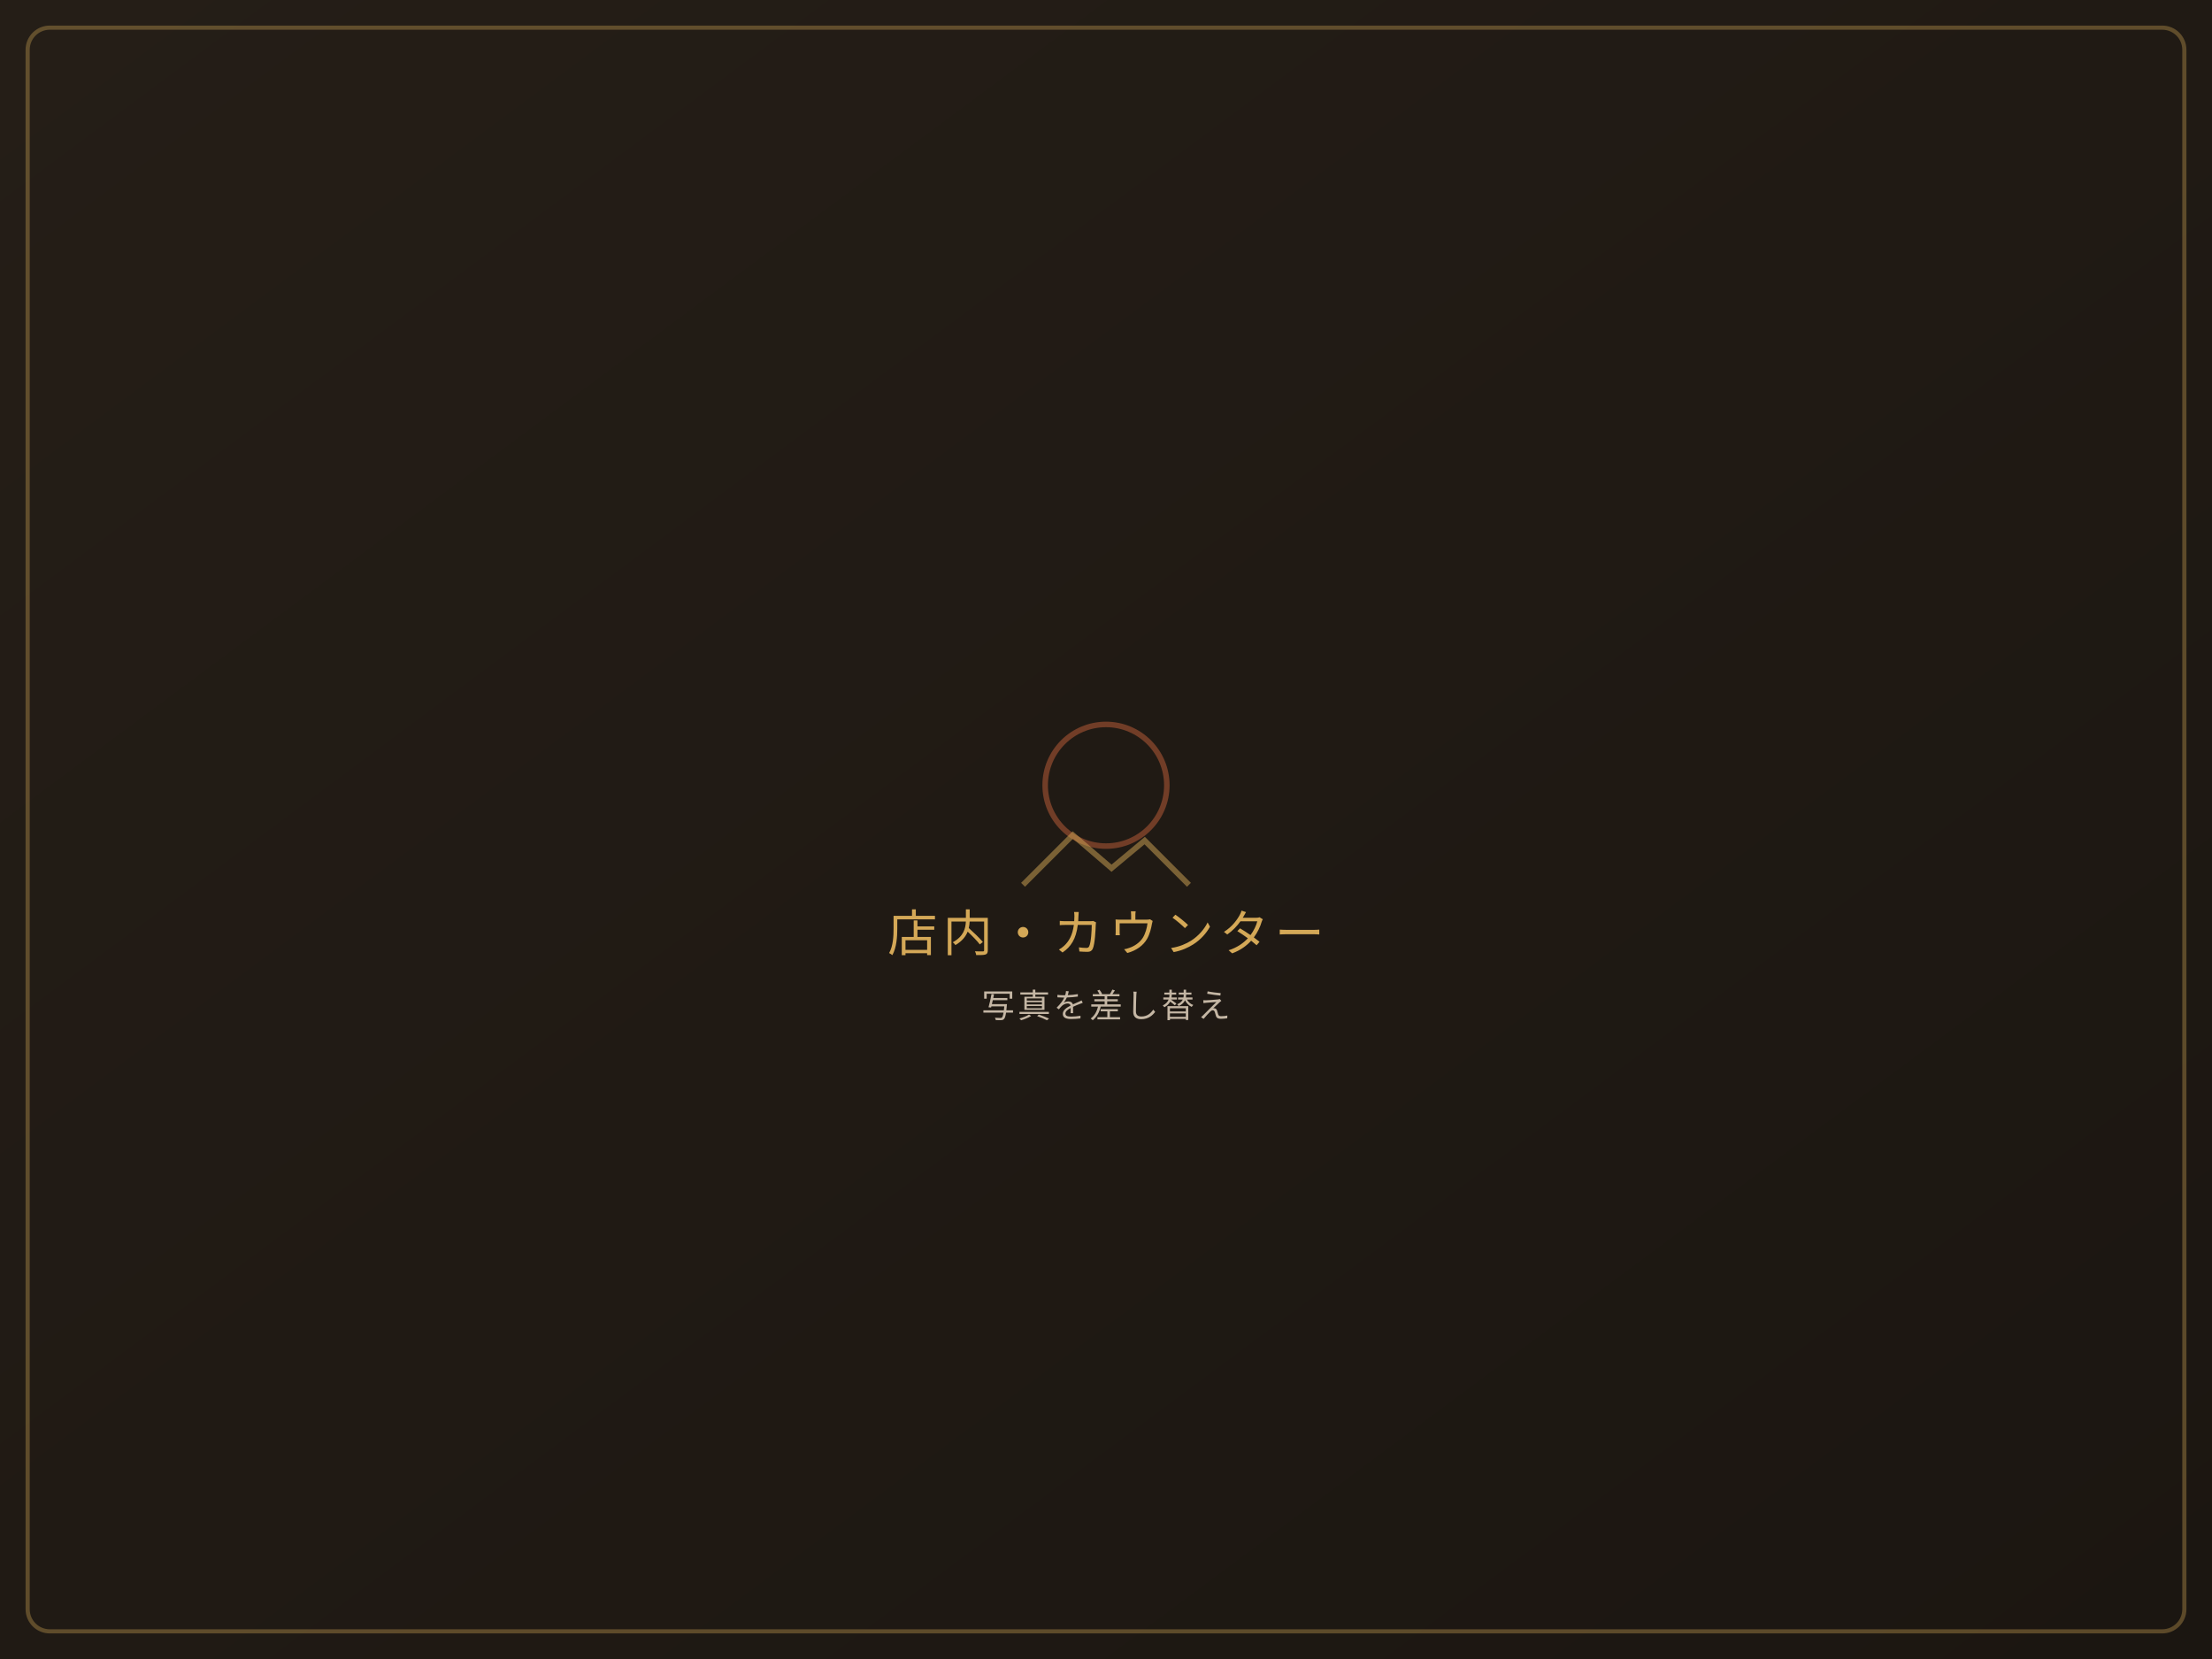
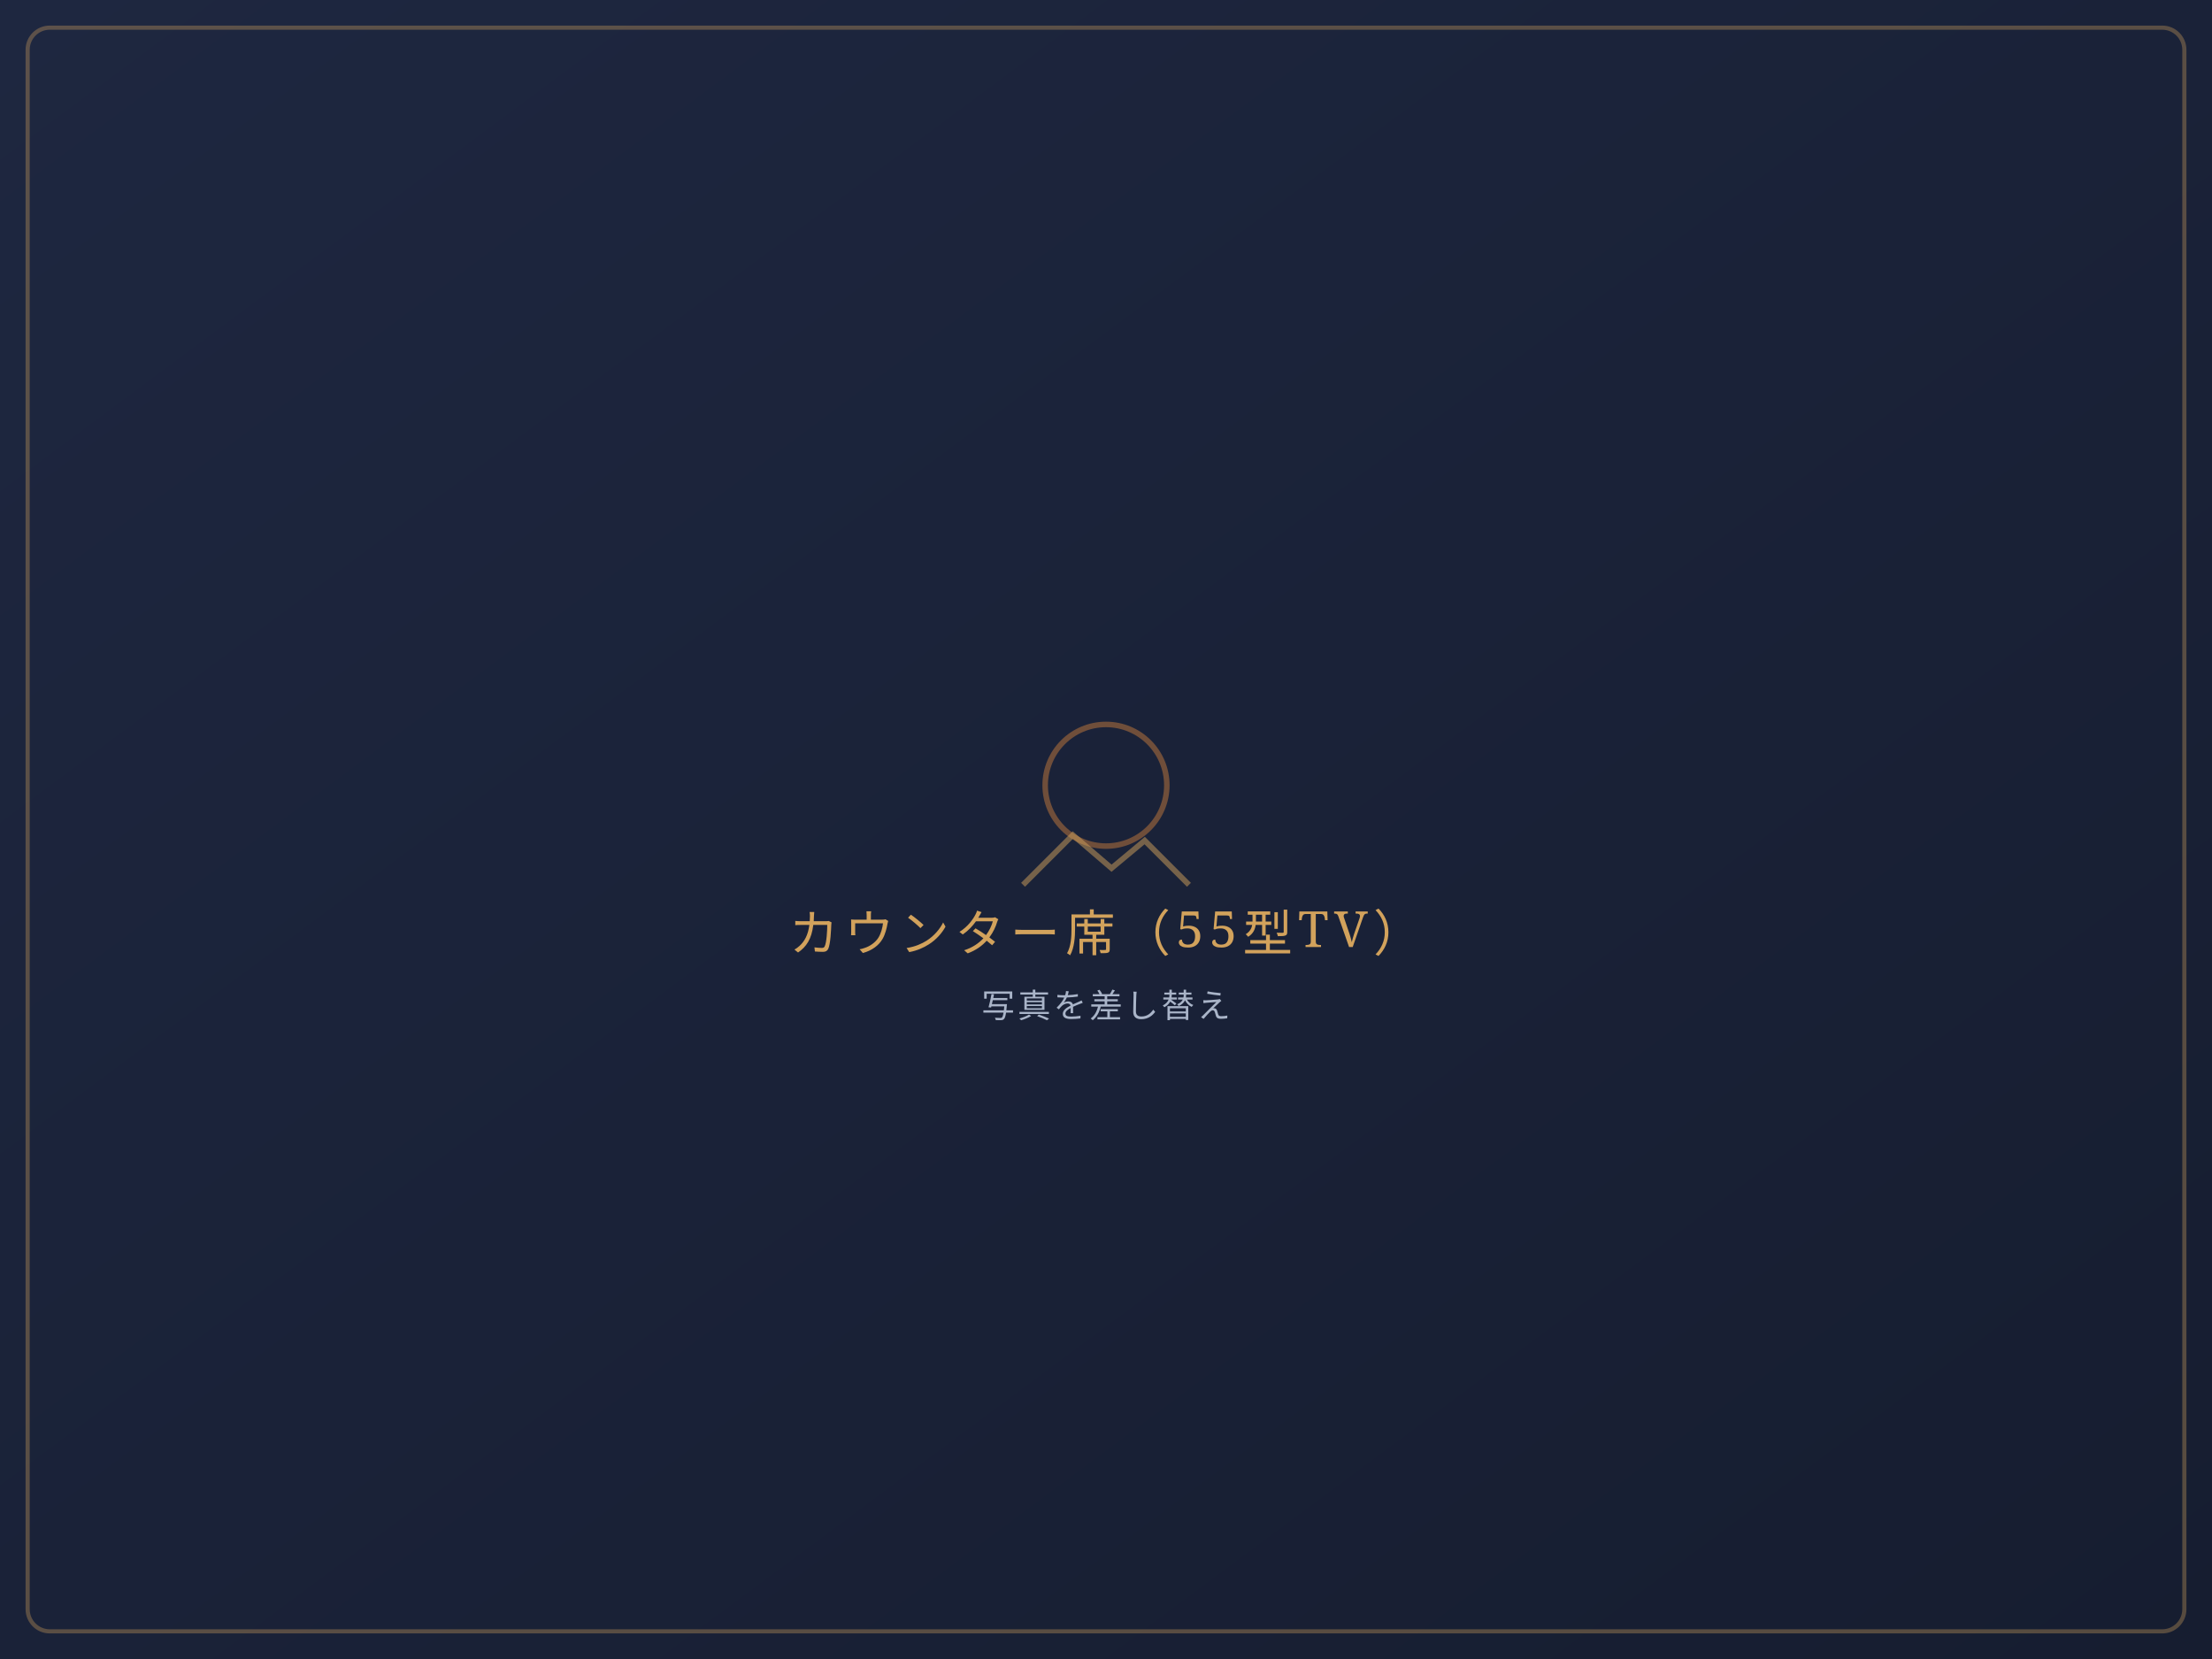
<svg xmlns="http://www.w3.org/2000/svg" width="800" height="600" viewBox="0 0 800 600">
  <defs>
    <linearGradient id="g" x1="0" y1="0" x2="1" y2="1">
-       <stop offset="0" stop-color="#251e17" />
-       <stop offset="1" stop-color="#1b1611" />
+       <stop offset="0" stop-color="#1e2740" />
+       <stop offset="1" stop-color="#161d30" />
    </linearGradient>
  </defs>
  <rect width="800" height="600" fill="url(#g)" />
-   <rect x="10" y="10" width="780" height="580" fill="none" stroke="#d4a857" stroke-opacity="0.35" stroke-width="1.5" rx="8" />
-   <g fill="none" stroke="#c2603a" stroke-opacity="0.5" stroke-width="2">
+   <rect x="10" y="10" width="780" height="580" fill="none" stroke="#d2a25c" stroke-opacity="0.35" stroke-width="1.5" rx="8" />
+   <g fill="none" stroke="#c47a3d" stroke-opacity="0.5" stroke-width="2">
    <circle cx="400" cy="284" r="22" />
-     <path d="M370 320 l18 -18 14 12 12 -10 16 16" stroke="#d4a857" stroke-opacity="0.5" />
+     <path d="M370 320 l18 -18 14 12 12 -10 16 16" stroke="#d2a25c" stroke-opacity="0.5" />
  </g>
-   <text x="400" y="344" fill="#d4a857" font-family="serif" font-size="18" text-anchor="middle" letter-spacing="2">店内・カウンター</text>
-   <text x="400" y="368" fill="#c4b6a4" font-family="sans-serif" font-size="12" text-anchor="middle" letter-spacing="1">写真を差し替え</text>
+   <text x="400" y="344" fill="#d2a25c" font-family="serif" font-size="18" text-anchor="middle" letter-spacing="2">カウンター席（55型TV）</text>
+   <text x="400" y="368" fill="#a9b4c8" font-family="sans-serif" font-size="12" text-anchor="middle" letter-spacing="1">写真を差し替え</text>
</svg>
